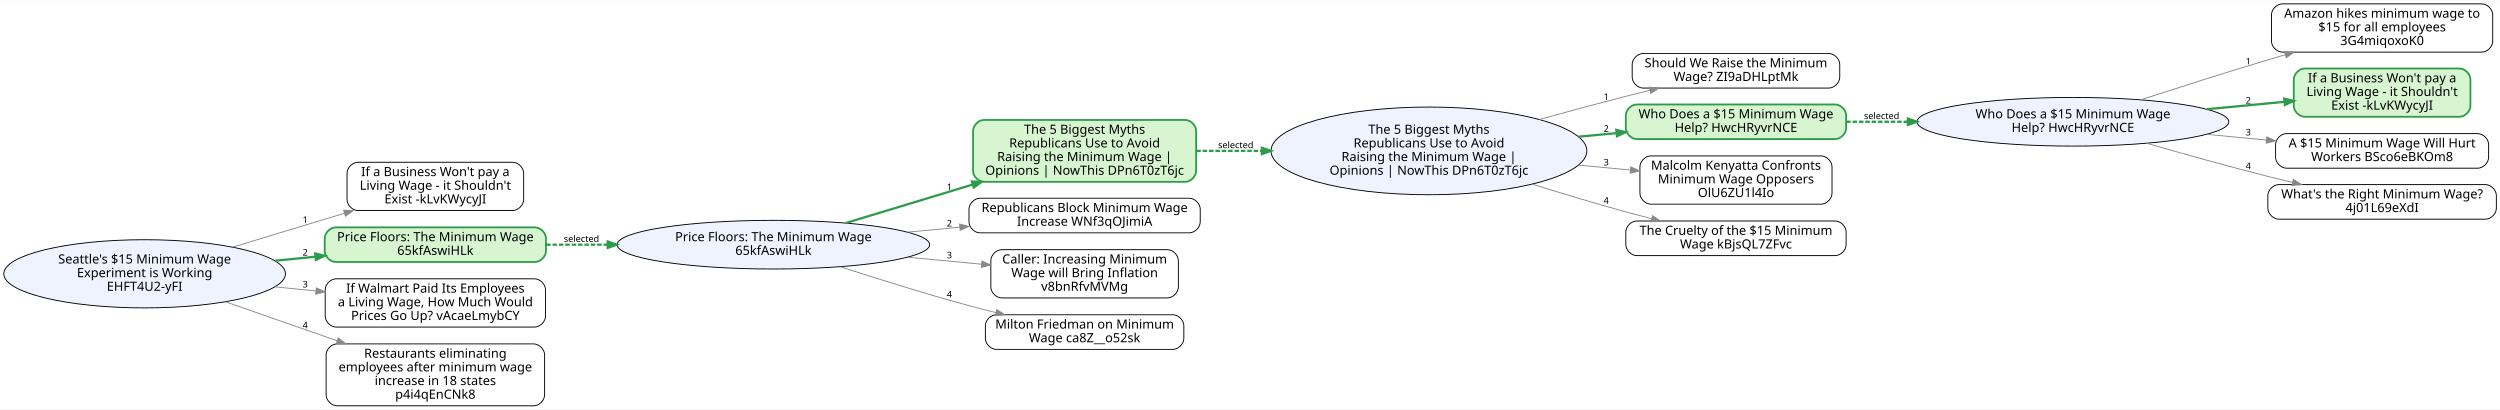
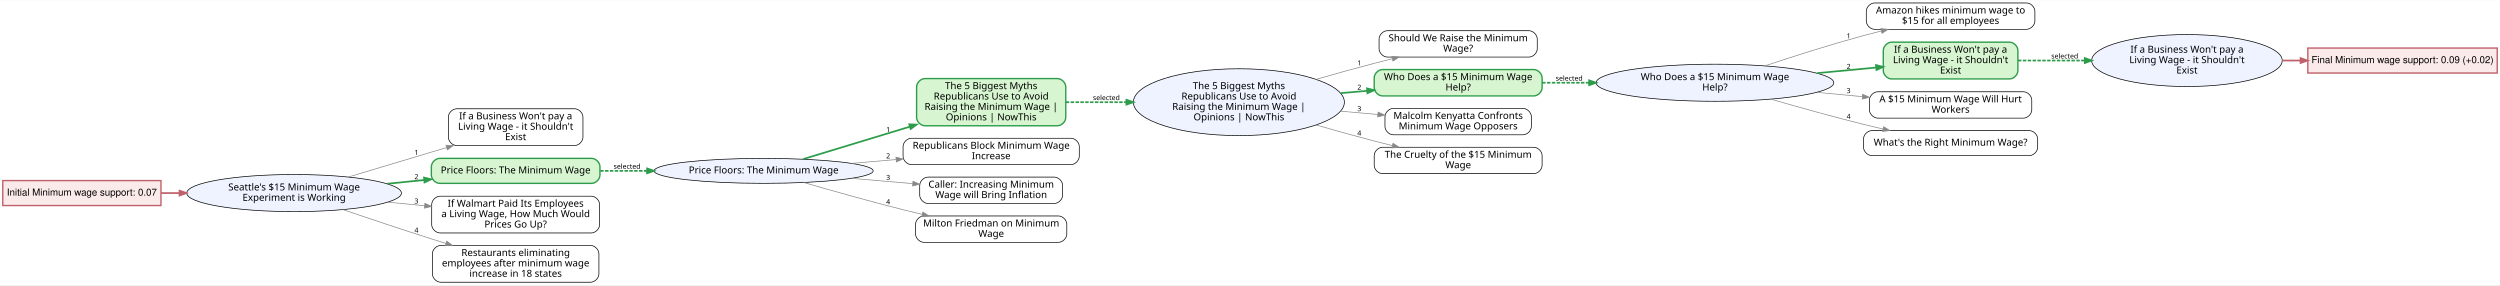
- <svg xmlns="http://www.w3.org/2000/svg" width="2746pt" height="450pt" viewBox="0.00 0.00 2746.09 449.50">
-   <g id="graph0" class="graph" transform="scale(1 1) rotate(0) translate(4 445.5)">
-     <polygon fill="white" stroke="transparent" points="-4,4 -4,-445.5 2742.09,-445.5 2742.09,4 -4,4" />
+ <svg xmlns="http://www.w3.org/2000/svg" width="3603pt" height="411pt" viewBox="0.00 0.00 3603.24 410.50">
+   <g id="graph0" class="graph" transform="scale(1 1) rotate(0) translate(4 406.5)">
+     <polygon fill="white" stroke="transparent" points="-4,4 -4,-406.5 3599.24,-406.5 3599.24,4 -4,4" />
    <g id="node1" class="node">
-       <ellipse fill="#eef3ff" stroke="black" cx="154.86" cy="-145" rx="154.71" ry="37.45" />
-       <text text-anchor="middle" x="154.86" y="-156.3" font-family="Times-Roman" font-size="14.00">Seattle's $15 Minimum Wage</text>
-       <text text-anchor="middle" x="154.86" y="-141.3" font-family="Times-Roman" font-size="14.00">Experiment is Working</text>
-       <text text-anchor="middle" x="154.86" y="-126.3" font-family="Times-Roman" font-size="14.00">EHFT4U2-yFI</text>
+       <polygon fill="#fbeaea" stroke="#bf616a" stroke-width="2" points="228,-146.5 0,-146.5 0,-110.5 228,-110.5 228,-146.5" />
+       <text text-anchor="middle" x="114" y="-124.8" font-family="Helvetica" font-size="14.00">Initial Minimum wage support: 0.07</text>
+     </g>
+     <g id="node3" class="node">
+       <ellipse fill="#eef3ff" stroke="black" cx="419.86" cy="-128.5" rx="154.71" ry="26.74" />
+       <text text-anchor="middle" x="419.86" y="-132.3" font-family="Times-Roman" font-size="14.00">Seattle's $15 Minimum Wage</text>
+       <text text-anchor="middle" x="419.86" y="-117.3" font-family="Times-Roman" font-size="14.00">Experiment is Working</text>
+     </g>
+     <g id="edge20" class="edge">
+       <path fill="none" stroke="#bf616a" stroke-width="2.5" d="M228.14,-128.5C236.85,-128.5 245.74,-128.5 254.68,-128.5" />
+       <polygon fill="#bf616a" stroke="#bf616a" stroke-width="2.5" points="254.79,-132 264.79,-128.5 254.79,-125 254.79,-132" />
    </g>
    <g id="node2" class="node">
-       <path fill="#ffffff" stroke="black" d="M559.21,-267.5C559.21,-267.5 389.21,-267.5 389.21,-267.5 383.21,-267.5 377.21,-261.5 377.21,-255.5 377.21,-255.5 377.21,-226.5 377.21,-226.5 377.21,-220.5 383.21,-214.5 389.21,-214.5 389.21,-214.5 559.21,-214.5 559.21,-214.5 565.21,-214.5 571.21,-220.5 571.21,-226.5 571.21,-226.5 571.21,-255.5 571.21,-255.5 571.21,-261.5 565.21,-267.5 559.21,-267.5" />
-       <text text-anchor="middle" x="474.21" y="-252.3" font-family="Times-Roman" font-size="14.00">If a Business Won't pay a</text>
-       <text text-anchor="middle" x="474.21" y="-237.3" font-family="Times-Roman" font-size="14.00">Living Wage - it Shouldn't</text>
-       <text text-anchor="middle" x="474.21" y="-222.3" font-family="Times-Roman" font-size="14.00">Exist -kLvKWycyJI</text>
+       <polygon fill="#fbeaea" stroke="#bf616a" stroke-width="2" points="3595.24,-337.5 3322.24,-337.5 3322.24,-301.5 3595.24,-301.5 3595.24,-337.5" />
+       <text text-anchor="middle" x="3458.74" y="-315.8" font-family="Helvetica" font-size="14.00">Final Minimum wage support: 0.09 (+0.02)</text>
+     </g>
+     <g id="node4" class="node">
+       <path fill="#ffffff" stroke="black" d="M824.21,-250C824.21,-250 654.21,-250 654.21,-250 648.21,-250 642.21,-244 642.21,-238 642.21,-238 642.21,-209 642.21,-209 642.21,-203 648.21,-197 654.21,-197 654.21,-197 824.21,-197 824.21,-197 830.21,-197 836.21,-203 836.21,-209 836.21,-209 836.21,-238 836.21,-238 836.21,-244 830.21,-250 824.21,-250" />
+       <text text-anchor="middle" x="739.21" y="-234.8" font-family="Times-Roman" font-size="14.00">If a Business Won't pay a</text>
+       <text text-anchor="middle" x="739.21" y="-219.8" font-family="Times-Roman" font-size="14.00">Living Wage - it Shouldn't</text>
+       <text text-anchor="middle" x="739.21" y="-204.8" font-family="Times-Roman" font-size="14.00">Exist</text>
    </g>
    <g id="edge1" class="edge">
-       <path fill="none" stroke="#888888" d="M251.95,-174.4C283.98,-184.18 319.88,-195.09 352.71,-205 359.68,-207.1 366.88,-209.27 374.13,-211.45" />
-       <polygon fill="#888888" stroke="#888888" points="373.45,-214.9 384.03,-214.42 375.46,-208.19 373.45,-214.9" />
-       <text text-anchor="middle" x="331.21" y="-201" font-family="Times-Roman" font-size="10.00">1</text>
-     </g>
-     <g id="node3" class="node">
-       <path fill="#d7f5d0" stroke="#2d9c4a" stroke-width="2" d="M583.71,-196C583.71,-196 364.71,-196 364.71,-196 358.71,-196 352.71,-190 352.71,-184 352.71,-184 352.71,-170 352.71,-170 352.71,-164 358.71,-158 364.71,-158 364.71,-158 583.71,-158 583.71,-158 589.71,-158 595.71,-164 595.71,-170 595.71,-170 595.71,-184 595.71,-184 595.71,-190 589.71,-196 583.71,-196" />
-       <text text-anchor="middle" x="474.21" y="-180.8" font-family="Times-Roman" font-size="14.00">Price Floors: The Minimum Wage</text>
-       <text text-anchor="middle" x="474.21" y="-165.8" font-family="Times-Roman" font-size="14.00">65kfAswiHLk</text>
+       <path fill="none" stroke="#888888" d="M498.45,-151.77C534.69,-162.64 578.4,-175.74 617.71,-187.5 624.76,-189.61 632.04,-191.79 639.37,-193.98" />
+       <polygon fill="#888888" stroke="#888888" points="638.79,-197.46 649.37,-196.97 640.79,-190.75 638.79,-197.46" />
+       <text text-anchor="middle" x="596.21" y="-183.5" font-family="Times-Roman" font-size="10.00">1</text>
+     </g>
+     <g id="node5" class="node">
+       <path fill="#d7f5d0" stroke="#2d9c4a" stroke-width="2" d="M848.71,-178.5C848.71,-178.5 629.71,-178.5 629.71,-178.5 623.71,-178.5 617.71,-172.5 617.71,-166.5 617.71,-166.5 617.71,-154.5 617.71,-154.5 617.71,-148.5 623.71,-142.5 629.71,-142.5 629.71,-142.5 848.71,-142.5 848.71,-142.5 854.71,-142.5 860.71,-148.5 860.71,-154.5 860.71,-154.5 860.71,-166.5 860.71,-166.5 860.71,-172.5 854.71,-178.5 848.71,-178.5" />
+       <text text-anchor="middle" x="739.21" y="-156.8" font-family="Times-Roman" font-size="14.00">Price Floors: The Minimum Wage</text>
    </g>
    <g id="edge2" class="edge">
-       <path fill="none" stroke="#2d9c4a" stroke-width="2.5" d="M298.29,-159.36C313.02,-160.85 327.93,-162.35 342.52,-163.82" />
-       <polygon fill="#2d9c4a" stroke="#2d9c4a" stroke-width="2.5" points="342.26,-167.31 352.56,-164.83 342.97,-160.35 342.26,-167.31" />
-       <text text-anchor="middle" x="331.21" y="-165" font-family="Times-Roman" font-size="10.00">2</text>
-     </g>
-     <g id="node4" class="node">
-       <path fill="#ffffff" stroke="black" d="M583.21,-139.5C583.21,-139.5 365.21,-139.5 365.21,-139.5 359.21,-139.5 353.21,-133.5 353.21,-127.5 353.21,-127.5 353.21,-98.5 353.21,-98.5 353.21,-92.5 359.21,-86.5 365.21,-86.5 365.21,-86.5 583.21,-86.5 583.21,-86.5 589.21,-86.5 595.21,-92.5 595.21,-98.5 595.21,-98.5 595.21,-127.5 595.21,-127.5 595.21,-133.5 589.21,-139.5 583.21,-139.5" />
-       <text text-anchor="middle" x="474.21" y="-124.3" font-family="Times-Roman" font-size="14.00">If Walmart Paid Its Employees</text>
-       <text text-anchor="middle" x="474.21" y="-109.3" font-family="Times-Roman" font-size="14.00">a Living Wage, How Much Would</text>
-       <text text-anchor="middle" x="474.21" y="-94.3" font-family="Times-Roman" font-size="14.00">Prices Go Up? vAcaeLmybCY</text>
+       <path fill="none" stroke="#2d9c4a" stroke-width="2.5" d="M554.06,-141.93C571.65,-143.7 589.66,-145.52 607.2,-147.29" />
+       <polygon fill="#2d9c4a" stroke="#2d9c4a" stroke-width="2.5" points="607.17,-150.8 617.47,-148.33 607.88,-143.84 607.17,-150.8" />
+       <text text-anchor="middle" x="596.21" y="-148.5" font-family="Times-Roman" font-size="10.00">2</text>
+     </g>
+     <g id="node6" class="node">
+       <path fill="#ffffff" stroke="black" d="M848.21,-124C848.21,-124 630.21,-124 630.21,-124 624.21,-124 618.21,-118 618.21,-112 618.21,-112 618.21,-83 618.21,-83 618.21,-77 624.21,-71 630.21,-71 630.21,-71 848.21,-71 848.21,-71 854.21,-71 860.21,-77 860.21,-83 860.21,-83 860.21,-112 860.21,-112 860.21,-118 854.21,-124 848.21,-124" />
+       <text text-anchor="middle" x="739.21" y="-108.8" font-family="Times-Roman" font-size="14.00">If Walmart Paid Its Employees</text>
+       <text text-anchor="middle" x="739.21" y="-93.8" font-family="Times-Roman" font-size="14.00">a Living Wage, How Much Would</text>
+       <text text-anchor="middle" x="739.21" y="-78.8" font-family="Times-Roman" font-size="14.00">Prices Go Up?</text>
    </g>
    <g id="edge3" class="edge">
-       <path fill="none" stroke="#888888" d="M298.29,-130.64C313.15,-129.14 328.2,-127.62 342.92,-126.14" />
-       <polygon fill="#888888" stroke="#888888" points="343.45,-129.6 353.05,-125.12 342.75,-122.64 343.45,-129.6" />
-       <text text-anchor="middle" x="331.21" y="-130" font-family="Times-Roman" font-size="10.00">3</text>
-     </g>
-     <g id="node5" class="node">
-       <path fill="#ffffff" stroke="black" d="M582.21,-68C582.21,-68 366.21,-68 366.21,-68 360.21,-68 354.21,-62 354.21,-56 354.21,-56 354.21,-12 354.21,-12 354.21,-6 360.21,0 366.21,0 366.21,0 582.21,0 582.21,0 588.21,0 594.21,-6 594.21,-12 594.21,-12 594.21,-56 594.21,-56 594.21,-62 588.21,-68 582.21,-68" />
-       <text text-anchor="middle" x="474.21" y="-52.8" font-family="Times-Roman" font-size="14.00">Restaurants eliminating</text>
-       <text text-anchor="middle" x="474.21" y="-37.8" font-family="Times-Roman" font-size="14.00">employees after minimum wage</text>
-       <text text-anchor="middle" x="474.21" y="-22.8" font-family="Times-Roman" font-size="14.00">increase in 18 states</text>
-       <text text-anchor="middle" x="474.21" y="-7.8" font-family="Times-Roman" font-size="14.00">p4i4qEnCNk8</text>
+       <path fill="none" stroke="#888888" d="M555.44,-115.35C572.81,-113.66 590.58,-111.92 607.88,-110.23" />
+       <polygon fill="#888888" stroke="#888888" points="608.39,-113.7 618,-109.24 607.71,-106.73 608.39,-113.7" />
+       <text text-anchor="middle" x="596.21" y="-113.5" font-family="Times-Roman" font-size="10.00">3</text>
+     </g>
+     <g id="node7" class="node">
+       <path fill="#ffffff" stroke="black" d="M847.21,-53C847.21,-53 631.21,-53 631.21,-53 625.21,-53 619.21,-47 619.21,-41 619.21,-41 619.21,-12 619.21,-12 619.21,-6 625.21,0 631.21,0 631.21,0 847.21,0 847.21,0 853.21,0 859.21,-6 859.21,-12 859.21,-12 859.21,-41 859.21,-41 859.21,-47 853.21,-53 847.21,-53" />
+       <text text-anchor="middle" x="739.21" y="-37.8" font-family="Times-Roman" font-size="14.00">Restaurants eliminating</text>
+       <text text-anchor="middle" x="739.21" y="-22.8" font-family="Times-Roman" font-size="14.00">employees after minimum wage</text>
+       <text text-anchor="middle" x="739.21" y="-7.8" font-family="Times-Roman" font-size="14.00">increase in 18 states</text>
    </g>
    <g id="edge4" class="edge">
-       <path fill="none" stroke="#888888" d="M243.84,-114.23C281.79,-100.95 326.53,-85.3 366.37,-71.37" />
-       <polygon fill="#888888" stroke="#888888" points="367.57,-74.66 375.85,-68.05 365.26,-68.05 367.57,-74.66" />
-       <text text-anchor="middle" x="331.21" y="-85" font-family="Times-Roman" font-size="10.00">4</text>
-     </g>
-     <g id="node6" class="node">
-       <ellipse fill="#eef3ff" stroke="black" cx="845.54" cy="-177" rx="171.65" ry="26.74" />
-       <text text-anchor="middle" x="845.54" y="-180.8" font-family="Times-Roman" font-size="14.00">Price Floors: The Minimum Wage</text>
-       <text text-anchor="middle" x="845.54" y="-165.8" font-family="Times-Roman" font-size="14.00">65kfAswiHLk</text>
+       <path fill="none" stroke="#888888" d="M490.37,-104.57C527.97,-91.78 575.28,-75.95 617.71,-62.5 624.51,-60.35 631.53,-58.16 638.62,-55.97" />
+       <polygon fill="#888888" stroke="#888888" points="639.76,-59.28 648.29,-53.01 637.71,-52.59 639.76,-59.28" />
+       <text text-anchor="middle" x="596.21" y="-71.5" font-family="Times-Roman" font-size="10.00">4</text>
+     </g>
+     <g id="node8" class="node">
+       <ellipse fill="#eef3ff" stroke="black" cx="1096.65" cy="-160.5" rx="157.87" ry="18" />
+       <text text-anchor="middle" x="1096.65" y="-156.8" font-family="Times-Roman" font-size="14.00">Price Floors: The Minimum Wage</text>
    </g>
    <g id="edge17" class="edge">
-       <path fill="none" stroke="#2d9c4a" stroke-width="2.5" stroke-dasharray="5,2" d="M595.89,-177C617.52,-177 640.49,-177 663.38,-177" />
-       <polygon fill="#2d9c4a" stroke="#2d9c4a" stroke-width="2.5" points="663.54,-180.5 673.54,-177 663.54,-173.5 663.54,-180.5" />
-       <text text-anchor="middle" x="634.71" y="-180" font-family="Times-Roman" font-size="10.00">selected</text>
-     </g>
-     <g id="node7" class="node">
-       <path fill="#d7f5d0" stroke="#2d9c4a" stroke-width="2" d="M1297.87,-314C1297.87,-314 1076.87,-314 1076.87,-314 1070.87,-314 1064.87,-308 1064.87,-302 1064.87,-302 1064.87,-258 1064.87,-258 1064.87,-252 1070.87,-246 1076.87,-246 1076.87,-246 1297.87,-246 1297.87,-246 1303.87,-246 1309.87,-252 1309.87,-258 1309.87,-258 1309.87,-302 1309.87,-302 1309.87,-308 1303.87,-314 1297.87,-314" />
-       <text text-anchor="middle" x="1187.37" y="-298.8" font-family="Times-Roman" font-size="14.00">The 5 Biggest Myths</text>
-       <text text-anchor="middle" x="1187.37" y="-283.8" font-family="Times-Roman" font-size="14.00">Republicans Use to Avoid</text>
-       <text text-anchor="middle" x="1187.37" y="-268.8" font-family="Times-Roman" font-size="14.00">Raising the Minimum Wage |</text>
-       <text text-anchor="middle" x="1187.37" y="-253.8" font-family="Times-Roman" font-size="14.00">Opinions | NowThis DPn6T0zT6jc</text>
+       <path fill="none" stroke="#2d9c4a" stroke-width="2.5" stroke-dasharray="5,2" d="M861.04,-160.5C882.78,-160.5 905.79,-160.5 928.56,-160.5" />
+       <polygon fill="#2d9c4a" stroke="#2d9c4a" stroke-width="2.5" points="928.65,-164 938.65,-160.5 928.65,-157 928.65,-164" />
+       <text text-anchor="middle" x="899.71" y="-163.5" font-family="Times-Roman" font-size="10.00">selected</text>
+     </g>
+     <g id="node9" class="node">
+       <path fill="#d7f5d0" stroke="#2d9c4a" stroke-width="2" d="M1520.08,-293.5C1520.08,-293.5 1329.08,-293.5 1329.08,-293.5 1323.08,-293.5 1317.08,-287.5 1317.08,-281.5 1317.08,-281.5 1317.08,-237.5 1317.08,-237.5 1317.08,-231.5 1323.08,-225.5 1329.08,-225.5 1329.08,-225.5 1520.08,-225.5 1520.08,-225.5 1526.08,-225.5 1532.08,-231.5 1532.08,-237.5 1532.08,-237.5 1532.08,-281.5 1532.08,-281.5 1532.08,-287.5 1526.08,-293.5 1520.08,-293.5" />
+       <text text-anchor="middle" x="1424.58" y="-278.3" font-family="Times-Roman" font-size="14.00">The 5 Biggest Myths</text>
+       <text text-anchor="middle" x="1424.58" y="-263.3" font-family="Times-Roman" font-size="14.00">Republicans Use to Avoid</text>
+       <text text-anchor="middle" x="1424.58" y="-248.3" font-family="Times-Roman" font-size="14.00">Raising the Minimum Wage |</text>
+       <text text-anchor="middle" x="1424.58" y="-233.3" font-family="Times-Roman" font-size="14.00">Opinions | NowThis</text>
    </g>
    <g id="edge5" class="edge">
-       <path fill="none" stroke="#2d9c4a" stroke-width="2.5" d="M925.36,-200.89C966.63,-213.4 1018.1,-229 1064.39,-243.03" />
-       <polygon fill="#2d9c4a" stroke="#2d9c4a" stroke-width="2.5" points="1063.6,-246.45 1074.18,-246 1065.63,-239.75 1063.6,-246.45" />
-       <text text-anchor="middle" x="1038.87" y="-237" font-family="Times-Roman" font-size="10.00">1</text>
-     </g>
-     <g id="node8" class="node">
-       <path fill="#ffffff" stroke="black" d="M1302.37,-228C1302.37,-228 1072.37,-228 1072.37,-228 1066.37,-228 1060.37,-222 1060.37,-216 1060.37,-216 1060.37,-202 1060.37,-202 1060.37,-196 1066.37,-190 1072.37,-190 1072.37,-190 1302.37,-190 1302.37,-190 1308.37,-190 1314.37,-196 1314.37,-202 1314.37,-202 1314.37,-216 1314.37,-216 1314.37,-222 1308.37,-228 1302.37,-228" />
-       <text text-anchor="middle" x="1187.37" y="-212.8" font-family="Times-Roman" font-size="14.00">Republicans Block Minimum Wage</text>
-       <text text-anchor="middle" x="1187.37" y="-197.8" font-family="Times-Roman" font-size="14.00">Increase WNf3qOJimiA</text>
+       <path fill="none" stroke="#2d9c4a" stroke-width="2.5" d="M1153.31,-177.41C1195.5,-190.22 1254.97,-208.28 1307.38,-224.2" />
+       <polygon fill="#2d9c4a" stroke="#2d9c4a" stroke-width="2.5" points="1306.5,-227.59 1317.08,-227.15 1308.53,-220.9 1306.5,-227.59" />
+       <text text-anchor="middle" x="1276.08" y="-216.5" font-family="Times-Roman" font-size="10.00">1</text>
+     </g>
+     <g id="node10" class="node">
+       <path fill="#ffffff" stroke="black" d="M1539.58,-207.5C1539.58,-207.5 1309.58,-207.5 1309.58,-207.5 1303.58,-207.5 1297.58,-201.5 1297.58,-195.5 1297.58,-195.5 1297.58,-181.5 1297.58,-181.5 1297.58,-175.5 1303.58,-169.5 1309.58,-169.5 1309.58,-169.5 1539.58,-169.5 1539.58,-169.5 1545.58,-169.5 1551.58,-175.5 1551.58,-181.5 1551.58,-181.5 1551.58,-195.5 1551.58,-195.5 1551.58,-201.5 1545.58,-207.5 1539.58,-207.5" />
+       <text text-anchor="middle" x="1424.58" y="-192.3" font-family="Times-Roman" font-size="14.00">Republicans Block Minimum Wage</text>
+       <text text-anchor="middle" x="1424.58" y="-177.3" font-family="Times-Roman" font-size="14.00">Increase</text>
    </g>
    <g id="edge6" class="edge">
-       <path fill="none" stroke="#888888" d="M993.12,-190.8C1012.08,-192.59 1031.43,-194.41 1050.21,-196.18" />
-       <polygon fill="#888888" stroke="#888888" points="1049.99,-199.67 1060.28,-197.13 1050.65,-192.7 1049.99,-199.67" />
-       <text text-anchor="middle" x="1038.87" y="-197" font-family="Times-Roman" font-size="10.00">2</text>
-     </g>
-     <g id="node9" class="node">
-       <path fill="#ffffff" stroke="black" d="M1278.37,-171.5C1278.37,-171.5 1096.37,-171.5 1096.37,-171.5 1090.37,-171.5 1084.37,-165.5 1084.37,-159.5 1084.37,-159.5 1084.37,-130.5 1084.37,-130.5 1084.37,-124.5 1090.37,-118.5 1096.37,-118.5 1096.37,-118.5 1278.37,-118.5 1278.37,-118.5 1284.37,-118.5 1290.37,-124.5 1290.37,-130.5 1290.37,-130.5 1290.37,-159.5 1290.37,-159.5 1290.37,-165.5 1284.37,-171.5 1278.37,-171.5" />
-       <text text-anchor="middle" x="1187.37" y="-156.3" font-family="Times-Roman" font-size="14.00">Caller: Increasing Minimum</text>
-       <text text-anchor="middle" x="1187.37" y="-141.3" font-family="Times-Roman" font-size="14.00">Wage will Bring Inflation</text>
-       <text text-anchor="middle" x="1187.37" y="-126.3" font-family="Times-Roman" font-size="14.00">v8bnRfvMVMg</text>
+       <path fill="none" stroke="#888888" d="M1223.2,-171.29C1244.25,-173.09 1266.19,-174.98 1287.49,-176.81" />
+       <polygon fill="#888888" stroke="#888888" points="1287.3,-180.3 1297.56,-177.67 1287.9,-173.33 1287.3,-180.3" />
+       <text text-anchor="middle" x="1276.08" y="-178.5" font-family="Times-Roman" font-size="10.00">2</text>
+     </g>
+     <g id="node11" class="node">
+       <path fill="#ffffff" stroke="black" d="M1515.58,-151.5C1515.58,-151.5 1333.58,-151.5 1333.58,-151.5 1327.58,-151.5 1321.58,-145.5 1321.58,-139.5 1321.58,-139.5 1321.58,-125.5 1321.58,-125.5 1321.58,-119.5 1327.58,-113.5 1333.58,-113.5 1333.58,-113.5 1515.58,-113.5 1515.58,-113.5 1521.58,-113.5 1527.58,-119.5 1527.58,-125.5 1527.58,-125.5 1527.58,-139.5 1527.58,-139.5 1527.58,-145.5 1521.58,-151.5 1515.58,-151.5" />
+       <text text-anchor="middle" x="1424.58" y="-136.3" font-family="Times-Roman" font-size="14.00">Caller: Increasing Minimum</text>
+       <text text-anchor="middle" x="1424.58" y="-121.3" font-family="Times-Roman" font-size="14.00">Wage will Bring Inflation</text>
    </g>
    <g id="edge7" class="edge">
-       <path fill="none" stroke="#888888" d="M993.12,-163.2C1020.24,-160.64 1048.17,-158.01 1074.07,-155.57" />
-       <polygon fill="#888888" stroke="#888888" points="1074.64,-159.04 1084.27,-154.61 1073.98,-152.07 1074.64,-159.04" />
-       <text text-anchor="middle" x="1038.87" y="-162" font-family="Times-Roman" font-size="10.00">3</text>
-     </g>
-     <g id="node10" class="node">
-       <path fill="#ffffff" stroke="black" d="M1284.37,-100C1284.37,-100 1090.37,-100 1090.37,-100 1084.37,-100 1078.37,-94 1078.37,-88 1078.37,-88 1078.37,-74 1078.37,-74 1078.37,-68 1084.37,-62 1090.37,-62 1090.37,-62 1284.37,-62 1284.37,-62 1290.37,-62 1296.37,-68 1296.37,-74 1296.37,-74 1296.37,-88 1296.37,-88 1296.37,-94 1290.37,-100 1284.37,-100" />
-       <text text-anchor="middle" x="1187.37" y="-84.8" font-family="Times-Roman" font-size="14.00">Milton Friedman on Minimum</text>
-       <text text-anchor="middle" x="1187.37" y="-69.8" font-family="Times-Roman" font-size="14.00">Wage ca8Z__o52sk</text>
+       <path fill="none" stroke="#888888" d="M1223.2,-149.71C1252.31,-147.21 1283.11,-144.57 1311.6,-142.12" />
+       <polygon fill="#888888" stroke="#888888" points="1311.91,-145.61 1321.58,-141.26 1311.31,-138.63 1311.91,-145.61" />
+       <text text-anchor="middle" x="1276.08" y="-147.5" font-family="Times-Roman" font-size="10.00">3</text>
+     </g>
+     <g id="node12" class="node">
+       <path fill="#ffffff" stroke="black" d="M1521.58,-95.5C1521.58,-95.5 1327.58,-95.5 1327.58,-95.5 1321.58,-95.5 1315.58,-89.5 1315.58,-83.5 1315.58,-83.5 1315.58,-69.5 1315.58,-69.5 1315.58,-63.5 1321.58,-57.5 1327.58,-57.5 1327.58,-57.5 1521.58,-57.5 1521.58,-57.5 1527.58,-57.5 1533.58,-63.5 1533.58,-69.5 1533.58,-69.5 1533.58,-83.5 1533.58,-83.5 1533.58,-89.5 1527.58,-95.5 1521.58,-95.5" />
+       <text text-anchor="middle" x="1424.58" y="-80.3" font-family="Times-Roman" font-size="14.00">Milton Friedman on Minimum</text>
+       <text text-anchor="middle" x="1424.58" y="-65.3" font-family="Times-Roman" font-size="14.00">Wage</text>
    </g>
    <g id="edge8" class="edge">
-       <path fill="none" stroke="#888888" d="M919.36,-152.64C960.52,-139.27 1013.06,-122.83 1060.37,-110 1069.87,-107.42 1079.82,-104.87 1089.78,-102.42" />
-       <polygon fill="#888888" stroke="#888888" points="1090.84,-105.77 1099.73,-100.01 1089.18,-98.97 1090.84,-105.77" />
-       <text text-anchor="middle" x="1038.87" y="-119" font-family="Times-Roman" font-size="10.00">4</text>
-     </g>
-     <g id="node11" class="node">
-       <ellipse fill="#eef3ff" stroke="black" cx="1565.61" cy="-280" rx="173.48" ry="48.17" />
-       <text text-anchor="middle" x="1565.61" y="-298.8" font-family="Times-Roman" font-size="14.00">The 5 Biggest Myths</text>
-       <text text-anchor="middle" x="1565.61" y="-283.8" font-family="Times-Roman" font-size="14.00">Republicans Use to Avoid</text>
-       <text text-anchor="middle" x="1565.61" y="-268.8" font-family="Times-Roman" font-size="14.00">Raising the Minimum Wage |</text>
-       <text text-anchor="middle" x="1565.61" y="-253.8" font-family="Times-Roman" font-size="14.00">Opinions | NowThis DPn6T0zT6jc</text>
+       <path fill="none" stroke="#888888" d="M1154.74,-143.62C1194.61,-132.05 1249.16,-116.65 1297.58,-104.5 1306.54,-102.25 1315.87,-100 1325.23,-97.81" />
+       <polygon fill="#888888" stroke="#888888" points="1326.03,-101.22 1334.98,-95.55 1324.45,-94.4 1326.03,-101.22" />
+       <text text-anchor="middle" x="1276.08" y="-112.5" font-family="Times-Roman" font-size="10.00">4</text>
+     </g>
+     <g id="node13" class="node">
+       <ellipse fill="#eef3ff" stroke="black" cx="1781.61" cy="-259.5" rx="152.06" ry="48.17" />
+       <text text-anchor="middle" x="1781.61" y="-278.3" font-family="Times-Roman" font-size="14.00">The 5 Biggest Myths</text>
+       <text text-anchor="middle" x="1781.61" y="-263.3" font-family="Times-Roman" font-size="14.00">Republicans Use to Avoid</text>
+       <text text-anchor="middle" x="1781.61" y="-248.3" font-family="Times-Roman" font-size="14.00">Raising the Minimum Wage |</text>
+       <text text-anchor="middle" x="1781.61" y="-233.3" font-family="Times-Roman" font-size="14.00">Opinions | NowThis</text>
    </g>
    <g id="edge18" class="edge">
-       <path fill="none" stroke="#2d9c4a" stroke-width="2.5" stroke-dasharray="5,2" d="M1310,-280C1333.02,-280 1357.57,-280 1381.99,-280" />
-       <polygon fill="#2d9c4a" stroke="#2d9c4a" stroke-width="2.5" points="1382.07,-283.5 1392.07,-280 1382.07,-276.5 1382.07,-283.5" />
-       <text text-anchor="middle" x="1353.37" y="-283" font-family="Times-Roman" font-size="10.00">selected</text>
-     </g>
-     <g id="node12" class="node">
-       <path fill="#ffffff" stroke="black" d="M2004.85,-387C2004.85,-387 1800.85,-387 1800.85,-387 1794.85,-387 1788.85,-381 1788.85,-375 1788.85,-375 1788.85,-361 1788.85,-361 1788.85,-355 1794.85,-349 1800.85,-349 1800.85,-349 2004.85,-349 2004.85,-349 2010.85,-349 2016.85,-355 2016.85,-361 2016.85,-361 2016.85,-375 2016.85,-375 2016.85,-381 2010.85,-387 2004.85,-387" />
-       <text text-anchor="middle" x="1902.85" y="-371.8" font-family="Times-Roman" font-size="14.00">Should We Raise the Minimum</text>
-       <text text-anchor="middle" x="1902.85" y="-356.8" font-family="Times-Roman" font-size="14.00">Wage? ZI9aDHLptMk</text>
+       <path fill="none" stroke="#2d9c4a" stroke-width="2.5" stroke-dasharray="5,2" d="M1532.1,-259.5C1559.63,-259.5 1589.88,-259.5 1619.52,-259.5" />
+       <polygon fill="#2d9c4a" stroke="#2d9c4a" stroke-width="2.5" points="1619.54,-263 1629.54,-259.5 1619.54,-256 1619.54,-263" />
+       <text text-anchor="middle" x="1590.58" y="-262.5" font-family="Times-Roman" font-size="10.00">selected</text>
+     </g>
+     <g id="node14" class="node">
+       <path fill="#ffffff" stroke="black" d="M2199.64,-362.5C2199.64,-362.5 1995.64,-362.5 1995.64,-362.5 1989.64,-362.5 1983.64,-356.5 1983.64,-350.5 1983.64,-350.5 1983.64,-336.5 1983.64,-336.5 1983.64,-330.5 1989.64,-324.5 1995.64,-324.5 1995.64,-324.5 2199.64,-324.5 2199.64,-324.5 2205.64,-324.5 2211.64,-330.5 2211.64,-336.5 2211.64,-336.5 2211.64,-350.5 2211.64,-350.5 2211.64,-356.5 2205.64,-362.5 2199.64,-362.5" />
+       <text text-anchor="middle" x="2097.64" y="-347.3" font-family="Times-Roman" font-size="14.00">Should We Raise the Minimum</text>
+       <text text-anchor="middle" x="2097.64" y="-332.3" font-family="Times-Roman" font-size="14.00">Wage?</text>
    </g>
    <g id="edge9" class="edge">
-       <path fill="none" stroke="#888888" d="M1686.75,-314.47C1717.67,-323.07 1750.94,-332.09 1781.85,-340 1790.45,-342.2 1799.41,-344.42 1808.4,-346.6" />
-       <polygon fill="#888888" stroke="#888888" points="1807.6,-350.01 1818.14,-348.95 1809.24,-343.21 1807.6,-350.01" />
-       <text text-anchor="middle" x="1760.35" y="-336" font-family="Times-Roman" font-size="10.00">1</text>
-     </g>
-     <g id="node13" class="node">
-       <path fill="#d7f5d0" stroke="#2d9c4a" stroke-width="2" d="M2011.85,-331C2011.85,-331 1793.85,-331 1793.85,-331 1787.85,-331 1781.85,-325 1781.85,-319 1781.85,-319 1781.85,-305 1781.85,-305 1781.85,-299 1787.85,-293 1793.85,-293 1793.85,-293 2011.85,-293 2011.85,-293 2017.85,-293 2023.85,-299 2023.85,-305 2023.85,-305 2023.85,-319 2023.85,-319 2023.85,-325 2017.85,-331 2011.85,-331" />
-       <text text-anchor="middle" x="1902.85" y="-315.8" font-family="Times-Roman" font-size="14.00">Who Does a $15 Minimum Wage</text>
-       <text text-anchor="middle" x="1902.85" y="-300.8" font-family="Times-Roman" font-size="14.00">Help? HwcHRyvrNCE</text>
+       <path fill="none" stroke="#888888" d="M1892.9,-292.4C1920.19,-300.25 1949.42,-308.4 1976.64,-315.5 1985.06,-317.7 1993.84,-319.9 2002.64,-322.06" />
+       <polygon fill="#888888" stroke="#888888" points="2002.04,-325.51 2012.58,-324.47 2003.69,-318.71 2002.04,-325.51" />
+       <text text-anchor="middle" x="1955.14" y="-312.5" font-family="Times-Roman" font-size="10.00">1</text>
+     </g>
+     <g id="node15" class="node">
+       <path fill="#d7f5d0" stroke="#2d9c4a" stroke-width="2" d="M2206.64,-306.5C2206.64,-306.5 1988.64,-306.5 1988.64,-306.5 1982.64,-306.5 1976.64,-300.5 1976.64,-294.5 1976.64,-294.5 1976.64,-280.5 1976.64,-280.5 1976.64,-274.5 1982.64,-268.5 1988.64,-268.5 1988.64,-268.5 2206.64,-268.5 2206.64,-268.5 2212.64,-268.5 2218.64,-274.5 2218.64,-280.5 2218.64,-280.5 2218.64,-294.5 2218.64,-294.5 2218.64,-300.5 2212.64,-306.5 2206.64,-306.5" />
+       <text text-anchor="middle" x="2097.64" y="-291.3" font-family="Times-Roman" font-size="14.00">Who Does a $15 Minimum Wage</text>
+       <text text-anchor="middle" x="2097.64" y="-276.3" font-family="Times-Roman" font-size="14.00">Help?</text>
    </g>
    <g id="edge10" class="edge">
-       <path fill="none" stroke="#2d9c4a" stroke-width="2.5" d="M1729.81,-295.58C1743.74,-296.91 1757.72,-298.24 1771.34,-299.54" />
-       <polygon fill="#2d9c4a" stroke="#2d9c4a" stroke-width="2.5" points="1771.41,-303.06 1781.69,-300.53 1772.07,-296.1 1771.41,-303.06" />
-       <text text-anchor="middle" x="1760.35" y="-301" font-family="Times-Roman" font-size="10.00">2</text>
-     </g>
-     <g id="node14" class="node">
-       <path fill="#ffffff" stroke="black" d="M1996.35,-274.5C1996.35,-274.5 1809.35,-274.5 1809.35,-274.5 1803.35,-274.5 1797.35,-268.5 1797.35,-262.5 1797.35,-262.5 1797.35,-233.5 1797.35,-233.5 1797.35,-227.5 1803.35,-221.5 1809.35,-221.5 1809.35,-221.5 1996.35,-221.5 1996.35,-221.5 2002.35,-221.5 2008.35,-227.5 2008.35,-233.5 2008.35,-233.5 2008.35,-262.5 2008.35,-262.5 2008.35,-268.5 2002.35,-274.5 1996.35,-274.5" />
-       <text text-anchor="middle" x="1902.85" y="-259.3" font-family="Times-Roman" font-size="14.00">Malcolm Kenyatta Confronts</text>
-       <text text-anchor="middle" x="1902.85" y="-244.3" font-family="Times-Roman" font-size="14.00">Minimum Wage Opposers</text>
-       <text text-anchor="middle" x="1902.85" y="-229.3" font-family="Times-Roman" font-size="14.00">OlU6ZU1l4Io</text>
+       <path fill="none" stroke="#2d9c4a" stroke-width="2.5" d="M1928.14,-272.48C1940.92,-273.62 1953.81,-274.76 1966.46,-275.89" />
+       <polygon fill="#2d9c4a" stroke="#2d9c4a" stroke-width="2.5" points="1966.27,-279.39 1976.55,-276.79 1966.9,-272.42 1966.27,-279.39" />
+       <text text-anchor="middle" x="1955.14" y="-277.5" font-family="Times-Roman" font-size="10.00">2</text>
+     </g>
+     <g id="node16" class="node">
+       <path fill="#ffffff" stroke="black" d="M2191.14,-250.5C2191.14,-250.5 2004.14,-250.5 2004.14,-250.5 1998.14,-250.5 1992.14,-244.5 1992.14,-238.5 1992.14,-238.5 1992.14,-224.5 1992.14,-224.5 1992.14,-218.5 1998.14,-212.5 2004.14,-212.5 2004.14,-212.5 2191.14,-212.5 2191.14,-212.5 2197.14,-212.5 2203.14,-218.5 2203.14,-224.5 2203.14,-224.5 2203.14,-238.5 2203.14,-238.5 2203.14,-244.5 2197.14,-250.5 2191.14,-250.5" />
+       <text text-anchor="middle" x="2097.64" y="-235.3" font-family="Times-Roman" font-size="14.00">Malcolm Kenyatta Confronts</text>
+       <text text-anchor="middle" x="2097.64" y="-220.3" font-family="Times-Roman" font-size="14.00">Minimum Wage Opposers</text>
    </g>
    <g id="edge11" class="edge">
-       <path fill="none" stroke="#888888" d="M1729.81,-264.42C1749.06,-262.58 1768.38,-260.74 1786.77,-258.98" />
-       <polygon fill="#888888" stroke="#888888" points="1787.26,-262.45 1796.88,-258.02 1786.6,-255.49 1787.26,-262.45" />
-       <text text-anchor="middle" x="1760.35" y="-264" font-family="Times-Roman" font-size="10.00">3</text>
-     </g>
-     <g id="node15" class="node">
-       <path fill="#ffffff" stroke="black" d="M2011.85,-203C2011.85,-203 1793.85,-203 1793.85,-203 1787.85,-203 1781.85,-197 1781.85,-191 1781.85,-191 1781.85,-177 1781.85,-177 1781.85,-171 1787.85,-165 1793.85,-165 1793.85,-165 2011.85,-165 2011.85,-165 2017.85,-165 2023.85,-171 2023.85,-177 2023.85,-177 2023.85,-191 2023.85,-191 2023.85,-197 2017.85,-203 2011.85,-203" />
-       <text text-anchor="middle" x="1902.85" y="-187.8" font-family="Times-Roman" font-size="14.00">The Cruelty of the $15 Minimum</text>
-       <text text-anchor="middle" x="1902.85" y="-172.8" font-family="Times-Roman" font-size="14.00">Wage kBjsQL7ZFvc</text>
+       <path fill="none" stroke="#888888" d="M1928.14,-246.52C1946.11,-244.92 1964.28,-243.3 1981.71,-241.75" />
+       <polygon fill="#888888" stroke="#888888" points="1982.22,-245.22 1991.87,-240.84 1981.6,-238.24 1982.22,-245.22" />
+       <text text-anchor="middle" x="1955.14" y="-246.5" font-family="Times-Roman" font-size="10.00">3</text>
+     </g>
+     <g id="node17" class="node">
+       <path fill="#ffffff" stroke="black" d="M2206.64,-194.5C2206.64,-194.5 1988.64,-194.5 1988.64,-194.5 1982.64,-194.5 1976.64,-188.5 1976.64,-182.5 1976.64,-182.5 1976.64,-168.5 1976.64,-168.5 1976.64,-162.5 1982.64,-156.5 1988.64,-156.5 1988.64,-156.5 2206.64,-156.5 2206.64,-156.5 2212.64,-156.5 2218.64,-162.5 2218.64,-168.5 2218.64,-168.5 2218.64,-182.5 2218.64,-182.5 2218.64,-188.5 2212.64,-194.5 2206.64,-194.5" />
+       <text text-anchor="middle" x="2097.64" y="-179.3" font-family="Times-Roman" font-size="14.00">The Cruelty of the $15 Minimum</text>
+       <text text-anchor="middle" x="2097.64" y="-164.3" font-family="Times-Roman" font-size="14.00">Wage</text>
    </g>
    <g id="edge12" class="edge">
-       <path fill="none" stroke="#888888" d="M1678.75,-243.59C1711.83,-233.26 1748.18,-222.3 1781.85,-213 1790.97,-210.48 1800.52,-207.97 1810.07,-205.53" />
-       <polygon fill="#888888" stroke="#888888" points="1811.17,-208.87 1820.01,-203.03 1809.46,-202.08 1811.17,-208.87" />
-       <text text-anchor="middle" x="1760.35" y="-222" font-family="Times-Roman" font-size="10.00">4</text>
-     </g>
-     <g id="node16" class="node">
-       <ellipse fill="#eef3ff" stroke="black" cx="2272.97" cy="-312" rx="171.24" ry="26.74" />
-       <text text-anchor="middle" x="2272.97" y="-315.8" font-family="Times-Roman" font-size="14.00">Who Does a $15 Minimum Wage</text>
-       <text text-anchor="middle" x="2272.97" y="-300.8" font-family="Times-Roman" font-size="14.00">Help? HwcHRyvrNCE</text>
+       <path fill="none" stroke="#888888" d="M1892.9,-226.6C1920.19,-218.75 1949.42,-210.6 1976.64,-203.5 1985.06,-201.3 1993.84,-199.1 2002.64,-196.94" />
+       <polygon fill="#888888" stroke="#888888" points="2003.69,-200.29 2012.58,-194.53 2002.04,-193.49 2003.69,-200.29" />
+       <text text-anchor="middle" x="1955.14" y="-211.5" font-family="Times-Roman" font-size="10.00">4</text>
+     </g>
+     <g id="node18" class="node">
+       <ellipse fill="#eef3ff" stroke="black" cx="2467.76" cy="-287.5" rx="171.24" ry="26.74" />
+       <text text-anchor="middle" x="2467.76" y="-291.3" font-family="Times-Roman" font-size="14.00">Who Does a $15 Minimum Wage</text>
+       <text text-anchor="middle" x="2467.76" y="-276.3" font-family="Times-Roman" font-size="14.00">Help?</text>
    </g>
    <g id="edge19" class="edge">
-       <path fill="none" stroke="#2d9c4a" stroke-width="2.5" stroke-dasharray="5,2" d="M2023.88,-312C2045.53,-312 2068.54,-312 2091.48,-312" />
-       <polygon fill="#2d9c4a" stroke="#2d9c4a" stroke-width="2.5" points="2091.65,-315.5 2101.65,-312 2091.65,-308.5 2091.65,-315.5" />
-       <text text-anchor="middle" x="2062.85" y="-315" font-family="Times-Roman" font-size="10.00">selected</text>
-     </g>
-     <g id="node17" class="node">
-       <path fill="#ffffff" stroke="black" d="M2722.09,-441.5C2722.09,-441.5 2503.09,-441.5 2503.09,-441.5 2497.09,-441.5 2491.09,-435.5 2491.09,-429.5 2491.09,-429.5 2491.09,-400.5 2491.09,-400.5 2491.09,-394.5 2497.09,-388.5 2503.09,-388.5 2503.09,-388.5 2722.09,-388.5 2722.09,-388.5 2728.09,-388.5 2734.09,-394.5 2734.09,-400.5 2734.09,-400.5 2734.09,-429.5 2734.09,-429.5 2734.09,-435.5 2728.09,-441.5 2722.09,-441.5" />
-       <text text-anchor="middle" x="2612.59" y="-426.3" font-family="Times-Roman" font-size="14.00">Amazon hikes minimum wage to</text>
-       <text text-anchor="middle" x="2612.59" y="-411.3" font-family="Times-Roman" font-size="14.00">$15 for all employees</text>
-       <text text-anchor="middle" x="2612.59" y="-396.3" font-family="Times-Roman" font-size="14.00">3G4miqoxoK0</text>
+       <path fill="none" stroke="#2d9c4a" stroke-width="2.5" stroke-dasharray="5,2" d="M2218.67,-287.5C2240.33,-287.5 2263.33,-287.5 2286.27,-287.5" />
+       <polygon fill="#2d9c4a" stroke="#2d9c4a" stroke-width="2.5" points="2286.44,-291 2296.44,-287.5 2286.44,-284 2286.44,-291" />
+       <text text-anchor="middle" x="2257.64" y="-290.5" font-family="Times-Roman" font-size="10.00">selected</text>
+     </g>
+     <g id="node19" class="node">
+       <path fill="#ffffff" stroke="black" d="M2916.88,-402.5C2916.88,-402.5 2697.88,-402.5 2697.88,-402.5 2691.88,-402.5 2685.88,-396.5 2685.88,-390.5 2685.88,-390.5 2685.88,-376.5 2685.88,-376.5 2685.88,-370.5 2691.88,-364.5 2697.88,-364.5 2697.88,-364.5 2916.88,-364.5 2916.88,-364.5 2922.88,-364.5 2928.88,-370.5 2928.88,-376.5 2928.88,-376.5 2928.88,-390.5 2928.88,-390.5 2928.88,-396.5 2922.88,-402.5 2916.88,-402.5" />
+       <text text-anchor="middle" x="2807.38" y="-387.3" font-family="Times-Roman" font-size="14.00">Amazon hikes minimum wage to</text>
+       <text text-anchor="middle" x="2807.38" y="-372.3" font-family="Times-Roman" font-size="14.00">$15 for all employees</text>
    </g>
    <g id="edge13" class="edge">
-       <path fill="none" stroke="#888888" d="M2347.75,-336.24C2388.69,-349.51 2440.59,-366.05 2487.09,-380 2493.37,-381.89 2499.85,-383.8 2506.38,-385.7" />
-       <polygon fill="#888888" stroke="#888888" points="2505.41,-389.07 2515.99,-388.49 2507.36,-382.34 2505.41,-389.07" />
-       <text text-anchor="middle" x="2465.59" y="-375" font-family="Times-Roman" font-size="10.00">1</text>
-     </g>
-     <g id="node18" class="node">
-       <path fill="#d7f5d0" stroke="#2d9c4a" stroke-width="2" d="M2697.59,-370.5C2697.59,-370.5 2527.59,-370.5 2527.59,-370.5 2521.59,-370.5 2515.59,-364.5 2515.59,-358.5 2515.59,-358.5 2515.59,-329.5 2515.59,-329.5 2515.59,-323.5 2521.59,-317.5 2527.59,-317.5 2527.59,-317.5 2697.59,-317.5 2697.59,-317.5 2703.59,-317.5 2709.59,-323.5 2709.59,-329.5 2709.59,-329.5 2709.59,-358.5 2709.59,-358.5 2709.59,-364.5 2703.59,-370.5 2697.59,-370.5" />
-       <text text-anchor="middle" x="2612.59" y="-355.3" font-family="Times-Roman" font-size="14.00">If a Business Won't pay a</text>
-       <text text-anchor="middle" x="2612.59" y="-340.3" font-family="Times-Roman" font-size="14.00">Living Wage - it Shouldn't</text>
-       <text text-anchor="middle" x="2612.59" y="-325.3" font-family="Times-Roman" font-size="14.00">Exist -kLvKWycyJI</text>
+       <path fill="none" stroke="#888888" d="M2539.82,-311.89C2581.04,-325.61 2634.09,-342.53 2681.88,-355.5 2690.19,-357.76 2698.85,-359.97 2707.56,-362.11" />
+       <polygon fill="#888888" stroke="#888888" points="2706.85,-365.54 2717.39,-364.49 2708.49,-358.73 2706.85,-365.54" />
+       <text text-anchor="middle" x="2660.38" y="-351.5" font-family="Times-Roman" font-size="10.00">1</text>
+     </g>
+     <g id="node20" class="node">
+       <path fill="#d7f5d0" stroke="#2d9c4a" stroke-width="2" d="M2892.38,-346C2892.38,-346 2722.38,-346 2722.38,-346 2716.38,-346 2710.38,-340 2710.38,-334 2710.38,-334 2710.38,-305 2710.38,-305 2710.38,-299 2716.38,-293 2722.38,-293 2722.38,-293 2892.38,-293 2892.38,-293 2898.38,-293 2904.38,-299 2904.38,-305 2904.38,-305 2904.38,-334 2904.38,-334 2904.38,-340 2898.38,-346 2892.38,-346" />
+       <text text-anchor="middle" x="2807.38" y="-330.8" font-family="Times-Roman" font-size="14.00">If a Business Won't pay a</text>
+       <text text-anchor="middle" x="2807.38" y="-315.8" font-family="Times-Roman" font-size="14.00">Living Wage - it Shouldn't</text>
+       <text text-anchor="middle" x="2807.38" y="-300.8" font-family="Times-Roman" font-size="14.00">Exist</text>
    </g>
    <g id="edge14" class="edge">
-       <path fill="none" stroke="#2d9c4a" stroke-width="2.5" d="M2420.09,-325.85C2448.69,-328.56 2478.18,-331.36 2505.19,-333.92" />
-       <polygon fill="#2d9c4a" stroke="#2d9c4a" stroke-width="2.5" points="2505.12,-337.42 2515.41,-334.88 2505.79,-330.46 2505.12,-337.42" />
-       <text text-anchor="middle" x="2465.59" y="-332" font-family="Times-Roman" font-size="10.00">2</text>
-     </g>
-     <g id="node19" class="node">
-       <path fill="#ffffff" stroke="black" d="M2717.59,-299C2717.59,-299 2507.59,-299 2507.59,-299 2501.59,-299 2495.59,-293 2495.59,-287 2495.59,-287 2495.59,-273 2495.59,-273 2495.59,-267 2501.59,-261 2507.59,-261 2507.59,-261 2717.59,-261 2717.59,-261 2723.59,-261 2729.59,-267 2729.59,-273 2729.59,-273 2729.59,-287 2729.59,-287 2729.59,-293 2723.59,-299 2717.59,-299" />
-       <text text-anchor="middle" x="2612.59" y="-283.8" font-family="Times-Roman" font-size="14.00">A $15 Minimum Wage Will Hurt</text>
-       <text text-anchor="middle" x="2612.59" y="-268.8" font-family="Times-Roman" font-size="14.00">Workers BSco6eBKOm8</text>
+       <path fill="none" stroke="#2d9c4a" stroke-width="2.5" d="M2614.88,-301.35C2643.48,-304.06 2672.97,-306.86 2699.98,-309.42" />
+       <polygon fill="#2d9c4a" stroke="#2d9c4a" stroke-width="2.5" points="2699.92,-312.92 2710.2,-310.38 2700.58,-305.96 2699.92,-312.92" />
+       <text text-anchor="middle" x="2660.38" y="-307.5" font-family="Times-Roman" font-size="10.00">2</text>
+     </g>
+     <g id="node21" class="node">
+       <path fill="#ffffff" stroke="black" d="M2912.38,-274.5C2912.38,-274.5 2702.38,-274.5 2702.38,-274.5 2696.38,-274.5 2690.38,-268.5 2690.38,-262.5 2690.38,-262.5 2690.38,-248.5 2690.38,-248.5 2690.38,-242.5 2696.38,-236.5 2702.38,-236.5 2702.38,-236.5 2912.38,-236.5 2912.38,-236.5 2918.38,-236.5 2924.38,-242.5 2924.38,-248.5 2924.38,-248.5 2924.38,-262.5 2924.38,-262.5 2924.38,-268.5 2918.38,-274.5 2912.38,-274.5" />
+       <text text-anchor="middle" x="2807.38" y="-259.3" font-family="Times-Roman" font-size="14.00">A $15 Minimum Wage Will Hurt</text>
+       <text text-anchor="middle" x="2807.38" y="-244.3" font-family="Times-Roman" font-size="14.00">Workers</text>
    </g>
    <g id="edge15" class="edge">
-       <path fill="none" stroke="#888888" d="M2420.09,-298.15C2441.86,-296.09 2464.14,-293.98 2485.45,-291.96" />
-       <polygon fill="#888888" stroke="#888888" points="2485.87,-295.43 2495.5,-291 2485.21,-288.46 2485.87,-295.43" />
-       <text text-anchor="middle" x="2465.59" y="-297" font-family="Times-Roman" font-size="10.00">3</text>
-     </g>
-     <g id="node20" class="node">
-       <path fill="#ffffff" stroke="black" d="M2726.09,-243C2726.09,-243 2499.09,-243 2499.09,-243 2493.09,-243 2487.09,-237 2487.09,-231 2487.09,-231 2487.09,-217 2487.09,-217 2487.09,-211 2493.09,-205 2499.09,-205 2499.09,-205 2726.09,-205 2726.09,-205 2732.09,-205 2738.09,-211 2738.09,-217 2738.09,-217 2738.09,-231 2738.09,-231 2738.09,-237 2732.09,-243 2726.09,-243" />
-       <text text-anchor="middle" x="2612.59" y="-227.8" font-family="Times-Roman" font-size="14.00">What's the Right Minimum Wage?</text>
-       <text text-anchor="middle" x="2612.59" y="-212.8" font-family="Times-Roman" font-size="14.00">4j01L69eXdI</text>
+       <path fill="none" stroke="#888888" d="M2614.88,-273.65C2636.65,-271.59 2658.93,-269.48 2680.25,-267.46" />
+       <polygon fill="#888888" stroke="#888888" points="2680.67,-270.93 2690.29,-266.5 2680.01,-263.96 2680.67,-270.93" />
+       <text text-anchor="middle" x="2660.38" y="-272.5" font-family="Times-Roman" font-size="10.00">3</text>
+     </g>
+     <g id="node22" class="node">
+       <path fill="#ffffff" stroke="black" d="M2920.88,-218.5C2920.88,-218.5 2693.88,-218.5 2693.88,-218.5 2687.88,-218.5 2681.88,-212.5 2681.88,-206.5 2681.88,-206.5 2681.88,-194.5 2681.88,-194.5 2681.88,-188.5 2687.88,-182.5 2693.88,-182.5 2693.88,-182.5 2920.88,-182.5 2920.88,-182.5 2926.88,-182.5 2932.88,-188.5 2932.88,-194.5 2932.88,-194.5 2932.88,-206.5 2932.88,-206.5 2932.88,-212.5 2926.88,-218.5 2920.88,-218.5" />
+       <text text-anchor="middle" x="2807.38" y="-196.8" font-family="Times-Roman" font-size="14.00">What's the Right Minimum Wage?</text>
    </g>
    <g id="edge16" class="edge">
-       <path fill="none" stroke="#888888" d="M2354.15,-288.34C2393.99,-276.86 2442.93,-263.17 2487.09,-252 2495.84,-249.79 2504.96,-247.57 2514.12,-245.4" />
-       <polygon fill="#888888" stroke="#888888" points="2515.1,-248.76 2524.04,-243.07 2513.51,-241.95 2515.1,-248.76" />
-       <text text-anchor="middle" x="2465.59" y="-260" font-family="Times-Roman" font-size="10.00">4</text>
+       <path fill="none" stroke="#888888" d="M2548.66,-263.76C2588.53,-252.23 2637.59,-238.53 2681.88,-227.5 2690.96,-225.24 2700.44,-222.99 2709.94,-220.81" />
+       <polygon fill="#888888" stroke="#888888" points="2710.85,-224.19 2719.82,-218.56 2709.3,-217.36 2710.85,-224.19" />
+       <text text-anchor="middle" x="2660.38" y="-235.5" font-family="Times-Roman" font-size="10.00">4</text>
+     </g>
+     <g id="node23" class="node">
+       <ellipse fill="#eef3ff" stroke="black" cx="3148.06" cy="-319.5" rx="137.36" ry="37.45" />
+       <text text-anchor="middle" x="3148.06" y="-330.8" font-family="Times-Roman" font-size="14.00">If a Business Won't pay a</text>
+       <text text-anchor="middle" x="3148.06" y="-315.8" font-family="Times-Roman" font-size="14.00">Living Wage - it Shouldn't</text>
+       <text text-anchor="middle" x="3148.06" y="-300.8" font-family="Times-Roman" font-size="14.00">Exist</text>
+     </g>
+     <g id="edge21" class="edge">
+       <path fill="none" stroke="#2d9c4a" stroke-width="2.5" stroke-dasharray="5,2" d="M2904.53,-319.5C2934.48,-319.5 2968.21,-319.5 3000.79,-319.5" />
+       <polygon fill="#2d9c4a" stroke="#2d9c4a" stroke-width="2.5" points="3000.85,-323 3010.85,-319.5 3000.85,-316 3000.85,-323" />
+       <text text-anchor="middle" x="2971.88" y="-322.5" font-family="Times-Roman" font-size="10.00">selected</text>
+     </g>
+     <g id="edge22" class="edge">
+       <path fill="none" stroke="#bf616a" stroke-width="2.5" d="M3285.35,-319.5C3294.05,-319.5 3302.84,-319.5 3311.59,-319.5" />
+       <polygon fill="#bf616a" stroke="#bf616a" stroke-width="2.5" points="3311.83,-323 3321.83,-319.5 3311.83,-316 3311.83,-323" />
    </g>
  </g>
</svg>
